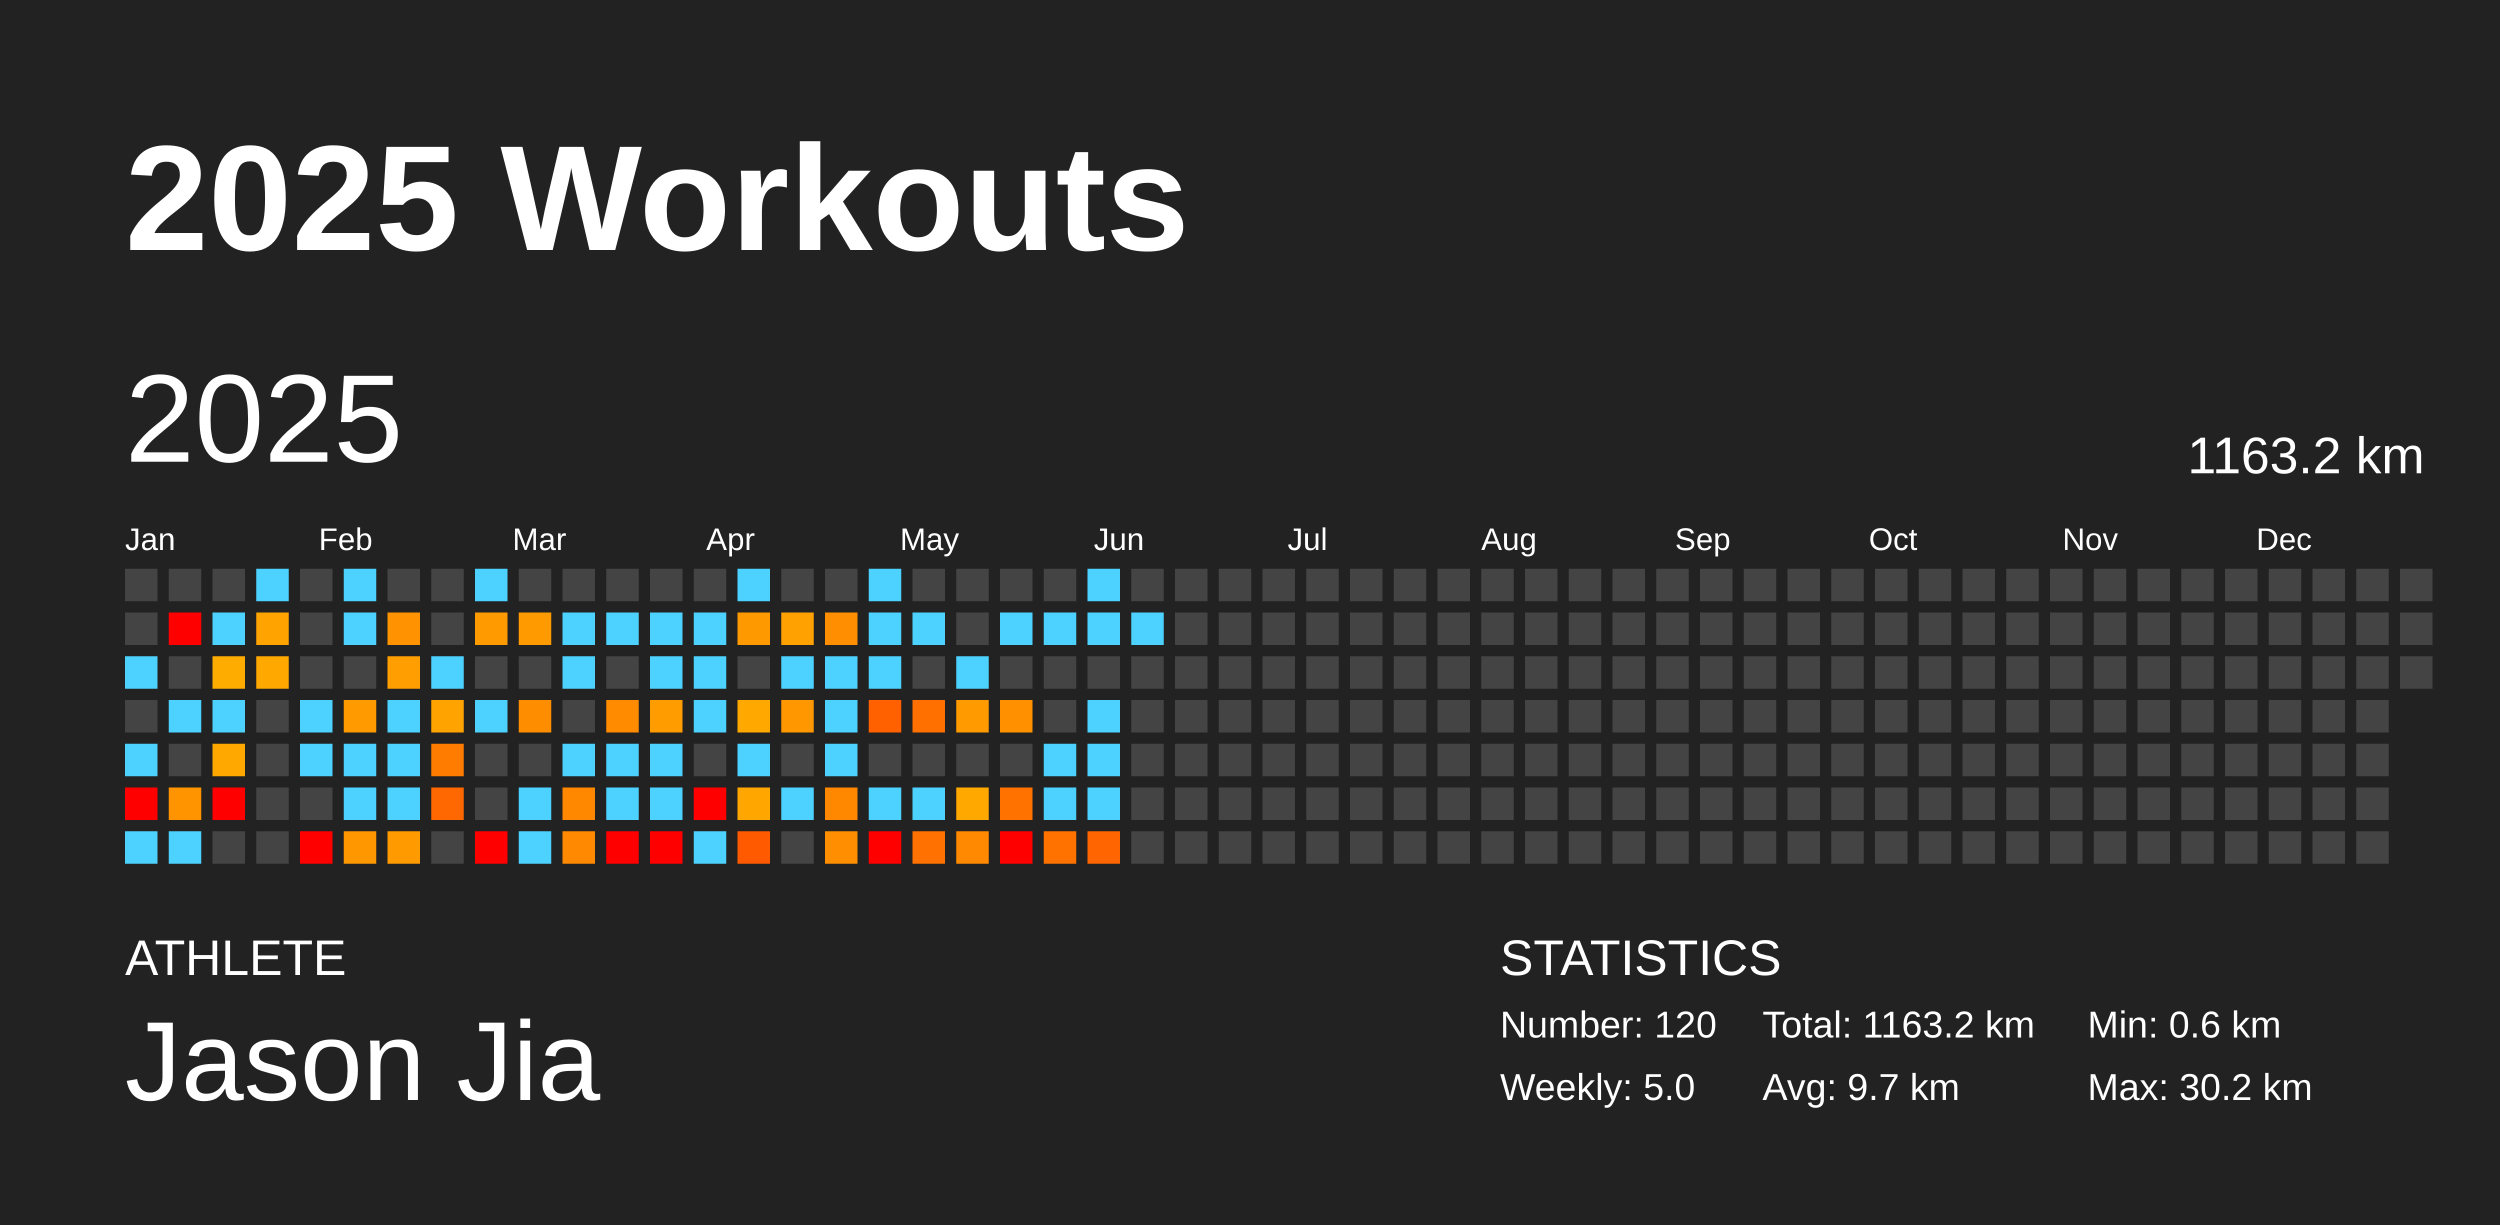
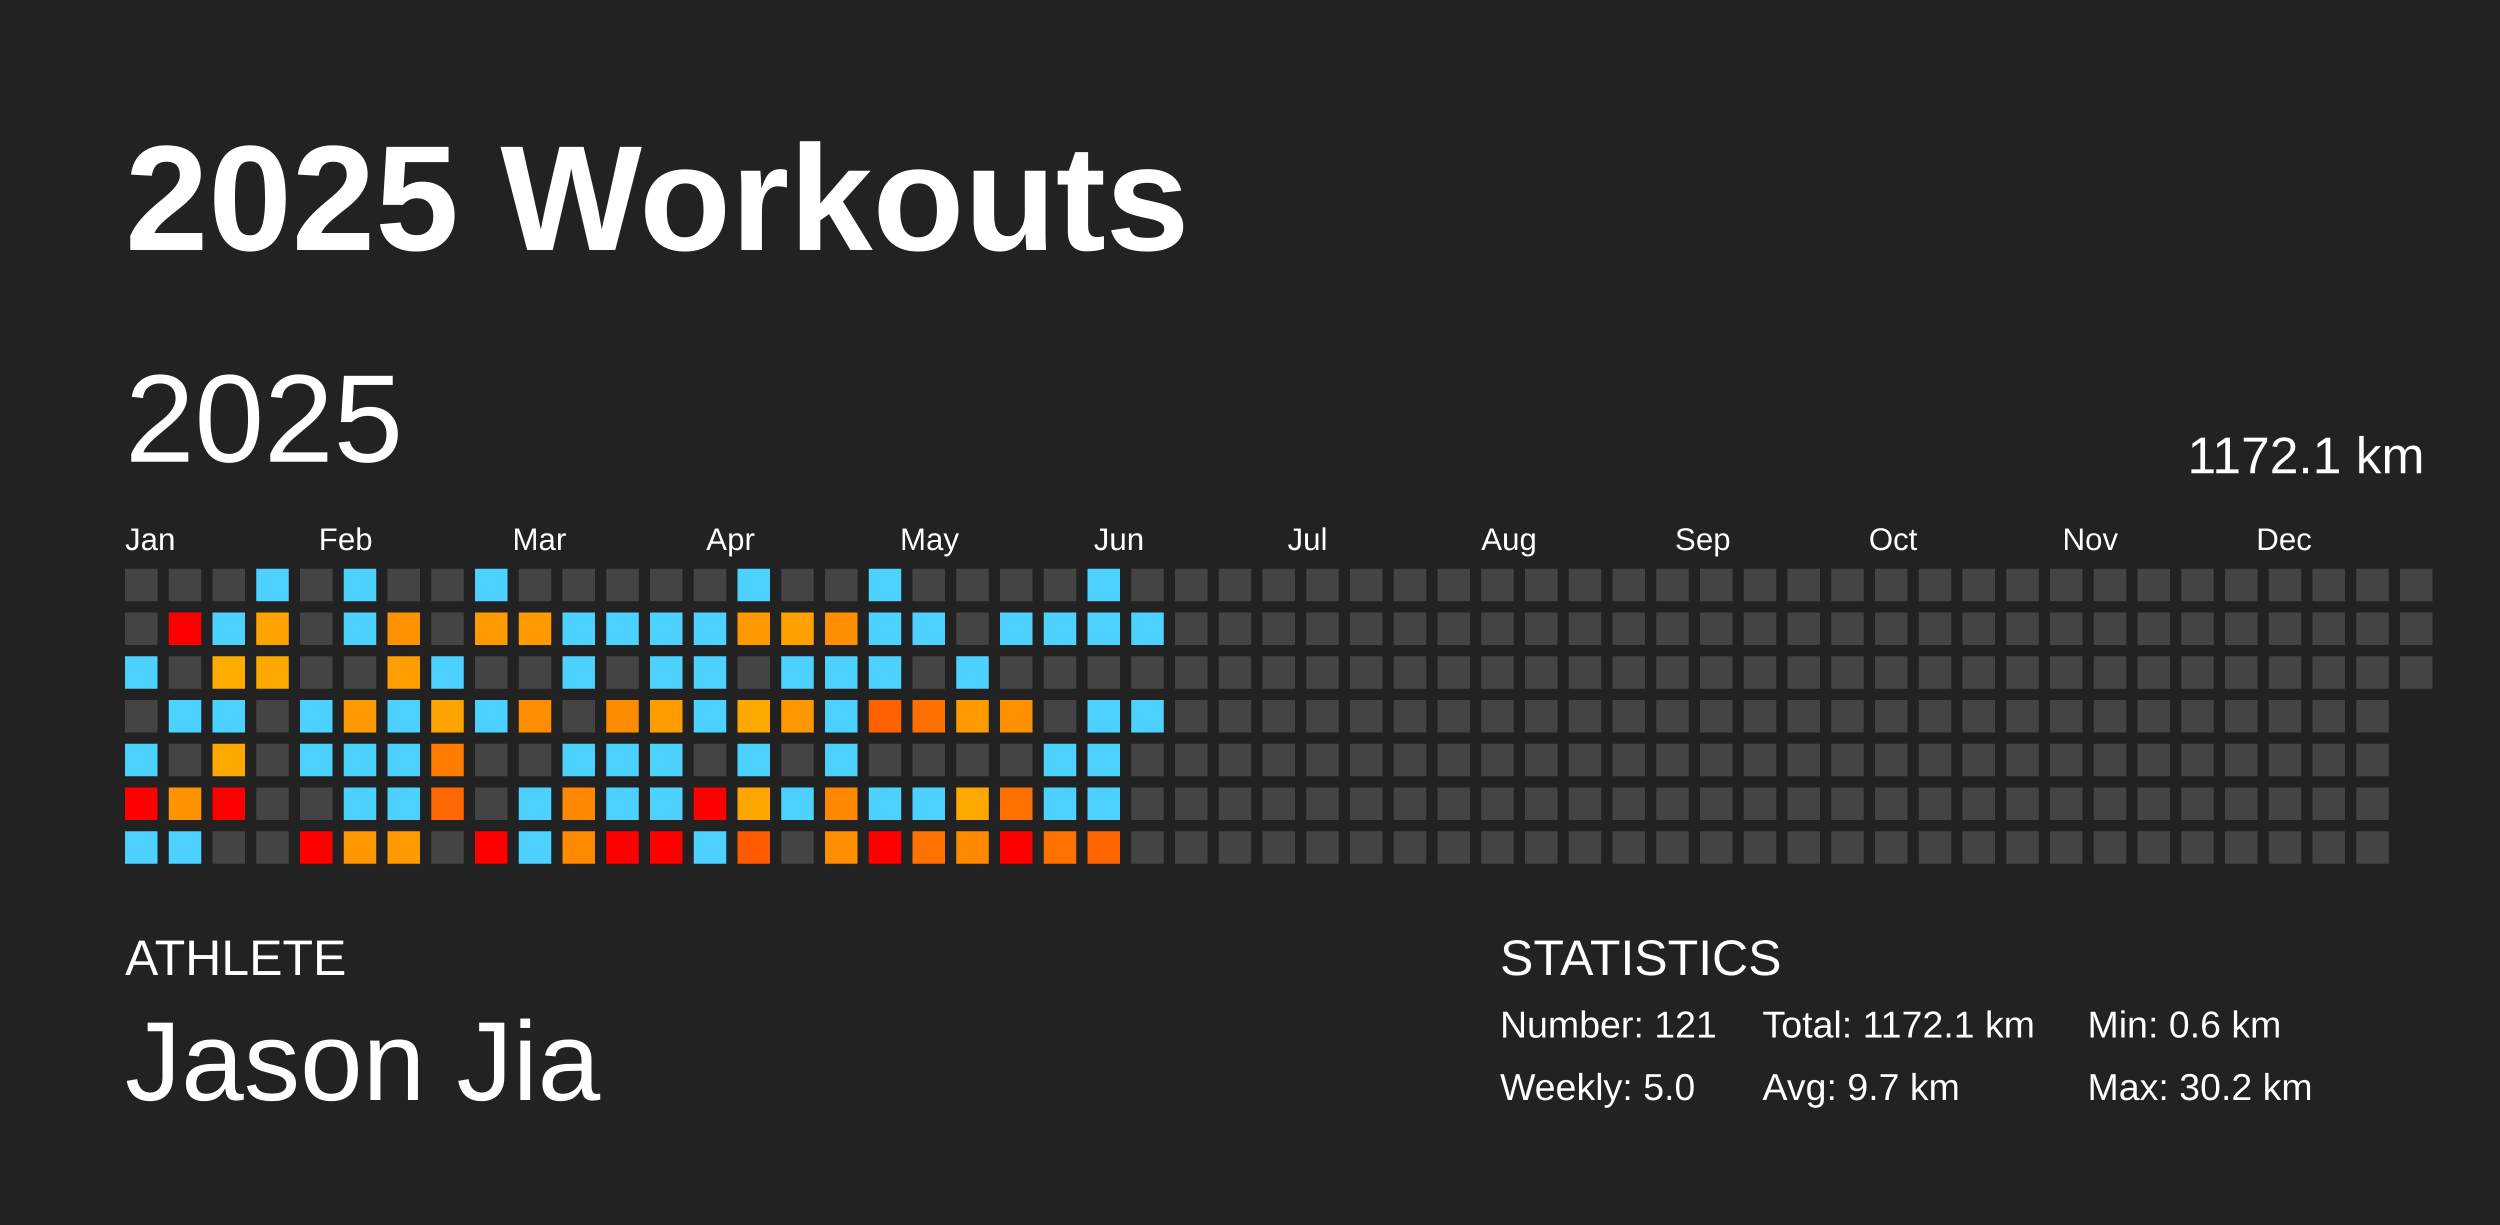
<svg xmlns="http://www.w3.org/2000/svg" baseProfile="full" height="98mm" version="1.1" viewBox="0,0,200,98" width="200mm">
  <defs />
  <rect fill="#222222" height="98" width="200" x="0" y="0" />
  <text fill="#FFFFFF" style="font-size:12px; font-family:Arial; font-weight:bold;" x="10" y="20">2025 Workouts</text>
  <text fill="#FFFFFF" style="font-size:4px; font-family:Arial" x="10" y="78">ATHLETE</text>
  <text fill="#FFFFFF" style="font-size:9px; font-family:Arial" x="10" y="88">Jason Jia</text>
  <text fill="#FFFFFF" style="font-size:4px; font-family:Arial" x="120" y="78">STATISTICS</text>
-   <text fill="#FFFFFF" style="font-size:3px; font-family:Arial" x="120" y="83">Number: 120</text>
+   <text fill="#FFFFFF" style="font-size:3px; font-family:Arial" x="120" y="83">Number: 121</text>
  <text fill="#FFFFFF" style="font-size:3px; font-family:Arial" x="120" y="88">Weekly: 5.0</text>
-   <text fill="#FFFFFF" style="font-size:3px; font-family:Arial" x="141" y="83">Total: 1163.2 km</text>
+   <text fill="#FFFFFF" style="font-size:3px; font-family:Arial" x="141" y="83">Total: 1172.1 km</text>
  <text fill="#FFFFFF" style="font-size:3px; font-family:Arial" x="141" y="88">Avg: 9.7 km</text>
  <text fill="#FFFFFF" style="font-size:3px; font-family:Arial" x="167" y="83">Min: 0.6 km</text>
  <text fill="#FFFFFF" style="font-size:3px; font-family:Arial" x="167" y="88">Max: 30.2 km</text>
  <text dominant-baseline="hanging" fill="#FFFFFF" style="font-size:10.0px; font-family:Arial;" x="10" y="30">2025</text>
-   <text dominant-baseline="hanging" fill="#FFFFFF" style="font-size:4.125px; font-family:Arial;" x="175" y="35">1163.2 km</text>
+   <text dominant-baseline="hanging" fill="#FFFFFF" style="font-size:4.125px; font-family:Arial;" x="175" y="35">1172.1 km</text>
  <text fill="#FFFFFF" style="font-size:2.5px; font-family:Arial" x="10.0" y="44">Jan</text>
  <text fill="#FFFFFF" style="font-size:2.5px; font-family:Arial" x="25.5" y="44">Feb</text>
  <text fill="#FFFFFF" style="font-size:2.5px; font-family:Arial" x="41.0" y="44">Mar</text>
  <text fill="#FFFFFF" style="font-size:2.5px; font-family:Arial" x="56.5" y="44">Apr</text>
  <text fill="#FFFFFF" style="font-size:2.5px; font-family:Arial" x="72.0" y="44">May</text>
  <text fill="#FFFFFF" style="font-size:2.5px; font-family:Arial" x="87.5" y="44">Jun</text>
  <text fill="#FFFFFF" style="font-size:2.5px; font-family:Arial" x="103.0" y="44">Jul</text>
  <text fill="#FFFFFF" style="font-size:2.5px; font-family:Arial" x="118.5" y="44">Aug</text>
  <text fill="#FFFFFF" style="font-size:2.5px; font-family:Arial" x="134.0" y="44">Sep</text>
  <text fill="#FFFFFF" style="font-size:2.5px; font-family:Arial" x="149.5" y="44">Oct</text>
  <text fill="#FFFFFF" style="font-size:2.5px; font-family:Arial" x="165.0" y="44">Nov</text>
  <text fill="#FFFFFF" style="font-size:2.5px; font-family:Arial" x="180.5" y="44">Dec</text>
  <rect fill="#444444" height="2.6" width="2.6" x="10.0" y="45.5" />
  <rect fill="#444444" height="2.6" width="2.6" x="10.0" y="49.0" />
  <rect fill="#4dd2ff" height="2.6" width="2.6" x="10.0" y="52.5" />
  <rect fill="#444444" height="2.6" width="2.6" x="10.0" y="56.0" />
  <rect fill="#4dd2ff" height="2.6" width="2.6" x="10.0" y="59.5" />
  <rect fill="red" height="2.6" width="2.6" x="10.0" y="63.0" />
  <rect fill="#4dd2ff" height="2.6" width="2.6" x="10.0" y="66.5" />
  <rect fill="#444444" height="2.6" width="2.6" x="13.5" y="45.5" />
  <rect fill="red" height="2.6" width="2.6" x="13.5" y="49.0" />
  <rect fill="#444444" height="2.6" width="2.6" x="13.5" y="52.5" />
  <rect fill="#4dd2ff" height="2.6" width="2.6" x="13.5" y="56.0" />
  <rect fill="#444444" height="2.6" width="2.6" x="13.5" y="59.5" />
  <rect fill="#ff9300" height="2.6" width="2.6" x="13.5" y="63.0" />
  <rect fill="#4dd2ff" height="2.6" width="2.6" x="13.5" y="66.5" />
  <rect fill="#444444" height="2.6" width="2.6" x="17.0" y="45.5" />
  <rect fill="#4dd2ff" height="2.6" width="2.6" x="17.0" y="49.0" />
  <rect fill="#ffac00" height="2.6" width="2.6" x="17.0" y="52.5" />
  <rect fill="#4dd2ff" height="2.6" width="2.6" x="17.0" y="56.0" />
  <rect fill="#ffa900" height="2.6" width="2.6" x="17.0" y="59.5" />
  <rect fill="red" height="2.6" width="2.6" x="17.0" y="63.0" />
  <rect fill="#444444" height="2.6" width="2.6" x="17.0" y="66.5" />
  <rect fill="#4dd2ff" height="2.6" width="2.6" x="20.5" y="45.5" />
  <rect fill="#ffa300" height="2.6" width="2.6" x="20.5" y="49.0" />
  <rect fill="#ffa800" height="2.6" width="2.6" x="20.5" y="52.5" />
  <rect fill="#444444" height="2.6" width="2.6" x="20.5" y="56.0" />
  <rect fill="#444444" height="2.6" width="2.6" x="20.5" y="59.5" />
  <rect fill="#444444" height="2.6" width="2.6" x="20.5" y="63.0" />
  <rect fill="#444444" height="2.6" width="2.6" x="20.5" y="66.5" />
  <rect fill="#444444" height="2.6" width="2.6" x="24.0" y="45.5" />
  <rect fill="#444444" height="2.6" width="2.6" x="24.0" y="49.0" />
  <rect fill="#444444" height="2.6" width="2.6" x="24.0" y="52.5" />
  <rect fill="#4dd2ff" height="2.6" width="2.6" x="24.0" y="56.0" />
  <rect fill="#4dd2ff" height="2.6" width="2.6" x="24.0" y="59.5" />
  <rect fill="#444444" height="2.6" width="2.6" x="24.0" y="63.0" />
  <rect fill="red" height="2.6" width="2.6" x="24.0" y="66.5" />
  <rect fill="#4dd2ff" height="2.6" width="2.6" x="27.5" y="45.5" />
  <rect fill="#4dd2ff" height="2.6" width="2.6" x="27.5" y="49.0" />
  <rect fill="#444444" height="2.6" width="2.6" x="27.5" y="52.5" />
  <rect fill="#ff9b00" height="2.6" width="2.6" x="27.5" y="56.0" />
  <rect fill="#4dd2ff" height="2.6" width="2.6" x="27.5" y="59.5" />
  <rect fill="#4dd2ff" height="2.6" width="2.6" x="27.5" y="63.0" />
  <rect fill="#ff9800" height="2.6" width="2.6" x="27.5" y="66.5" />
  <rect fill="#444444" height="2.6" width="2.6" x="31.0" y="45.5" />
  <rect fill="#ff9200" height="2.6" width="2.6" x="31.0" y="49.0" />
  <rect fill="#ff9e00" height="2.6" width="2.6" x="31.0" y="52.5" />
  <rect fill="#4dd2ff" height="2.6" width="2.6" x="31.0" y="56.0" />
  <rect fill="#4dd2ff" height="2.6" width="2.6" x="31.0" y="59.5" />
  <rect fill="#4dd2ff" height="2.6" width="2.6" x="31.0" y="63.0" />
  <rect fill="#ff9b00" height="2.6" width="2.6" x="31.0" y="66.5" />
  <rect fill="#444444" height="2.6" width="2.6" x="34.5" y="45.5" />
  <rect fill="#444444" height="2.6" width="2.6" x="34.5" y="49.0" />
  <rect fill="#4dd2ff" height="2.6" width="2.6" x="34.5" y="52.5" />
  <rect fill="#ffa300" height="2.6" width="2.6" x="34.5" y="56.0" />
  <rect fill="#ff7c00" height="2.6" width="2.6" x="34.5" y="59.5" />
  <rect fill="#ff6800" height="2.6" width="2.6" x="34.5" y="63.0" />
  <rect fill="#444444" height="2.6" width="2.6" x="34.5" y="66.5" />
  <rect fill="#4dd2ff" height="2.6" width="2.6" x="38.0" y="45.5" />
  <rect fill="#ff9a00" height="2.6" width="2.6" x="38.0" y="49.0" />
  <rect fill="#444444" height="2.6" width="2.6" x="38.0" y="52.5" />
  <rect fill="#4dd2ff" height="2.6" width="2.6" x="38.0" y="56.0" />
  <rect fill="#444444" height="2.6" width="2.6" x="38.0" y="59.5" />
  <rect fill="#444444" height="2.6" width="2.6" x="38.0" y="63.0" />
  <rect fill="red" height="2.6" width="2.6" x="38.0" y="66.5" />
  <rect fill="#444444" height="2.6" width="2.6" x="41.5" y="45.5" />
  <rect fill="#ff9b00" height="2.6" width="2.6" x="41.5" y="49.0" />
  <rect fill="#444444" height="2.6" width="2.6" x="41.5" y="52.5" />
  <rect fill="#ff8d00" height="2.6" width="2.6" x="41.5" y="56.0" />
  <rect fill="#444444" height="2.6" width="2.6" x="41.5" y="59.5" />
  <rect fill="#4dd2ff" height="2.6" width="2.6" x="41.5" y="63.0" />
  <rect fill="#4dd2ff" height="2.6" width="2.6" x="41.5" y="66.5" />
  <rect fill="#444444" height="2.6" width="2.6" x="45.0" y="45.5" />
  <rect fill="#4dd2ff" height="2.6" width="2.6" x="45.0" y="49.0" />
  <rect fill="#4dd2ff" height="2.6" width="2.6" x="45.0" y="52.5" />
  <rect fill="#444444" height="2.6" width="2.6" x="45.0" y="56.0" />
  <rect fill="#4dd2ff" height="2.6" width="2.6" x="45.0" y="59.5" />
  <rect fill="#ff8800" height="2.6" width="2.6" x="45.0" y="63.0" />
  <rect fill="#ff8900" height="2.6" width="2.6" x="45.0" y="66.5" />
  <rect fill="#444444" height="2.6" width="2.6" x="48.5" y="45.5" />
  <rect fill="#4dd2ff" height="2.6" width="2.6" x="48.5" y="49.0" />
  <rect fill="#444444" height="2.6" width="2.6" x="48.5" y="52.5" />
  <rect fill="#ff8c00" height="2.6" width="2.6" x="48.5" y="56.0" />
  <rect fill="#4dd2ff" height="2.6" width="2.6" x="48.5" y="59.5" />
  <rect fill="#4dd2ff" height="2.6" width="2.6" x="48.5" y="63.0" />
  <rect fill="red" height="2.6" width="2.6" x="48.5" y="66.5" />
  <rect fill="#444444" height="2.6" width="2.6" x="52.0" y="45.5" />
  <rect fill="#4dd2ff" height="2.6" width="2.6" x="52.0" y="49.0" />
  <rect fill="#4dd2ff" height="2.6" width="2.6" x="52.0" y="52.5" />
  <rect fill="#ff9c00" height="2.6" width="2.6" x="52.0" y="56.0" />
  <rect fill="#4dd2ff" height="2.6" width="2.6" x="52.0" y="59.5" />
  <rect fill="#4dd2ff" height="2.6" width="2.6" x="52.0" y="63.0" />
  <rect fill="red" height="2.6" width="2.6" x="52.0" y="66.5" />
  <rect fill="#444444" height="2.6" width="2.6" x="55.5" y="45.5" />
  <rect fill="#4dd2ff" height="2.6" width="2.6" x="55.5" y="49.0" />
  <rect fill="#4dd2ff" height="2.6" width="2.6" x="55.5" y="52.5" />
  <rect fill="#4dd2ff" height="2.6" width="2.6" x="55.5" y="56.0" />
  <rect fill="#444444" height="2.6" width="2.6" x="55.5" y="59.5" />
  <rect fill="red" height="2.6" width="2.6" x="55.5" y="63.0" />
  <rect fill="#4dd2ff" height="2.6" width="2.6" x="55.5" y="66.5" />
  <rect fill="#4dd2ff" height="2.6" width="2.6" x="59.0" y="45.5" />
  <rect fill="#ff9900" height="2.6" width="2.6" x="59.0" y="49.0" />
  <rect fill="#444444" height="2.6" width="2.6" x="59.0" y="52.5" />
  <rect fill="#ffa900" height="2.6" width="2.6" x="59.0" y="56.0" />
  <rect fill="#4dd2ff" height="2.6" width="2.6" x="59.0" y="59.5" />
  <rect fill="#ffa700" height="2.6" width="2.6" x="59.0" y="63.0" />
  <rect fill="#ff5a00" height="2.6" width="2.6" x="59.0" y="66.5" />
  <rect fill="#444444" height="2.6" width="2.6" x="62.5" y="45.5" />
  <rect fill="#ffa100" height="2.6" width="2.6" x="62.5" y="49.0" />
  <rect fill="#4dd2ff" height="2.6" width="2.6" x="62.5" y="52.5" />
  <rect fill="#ff9700" height="2.6" width="2.6" x="62.5" y="56.0" />
  <rect fill="#444444" height="2.6" width="2.6" x="62.5" y="59.5" />
  <rect fill="#4dd2ff" height="2.6" width="2.6" x="62.5" y="63.0" />
  <rect fill="#444444" height="2.6" width="2.6" x="62.5" y="66.5" />
  <rect fill="#444444" height="2.6" width="2.6" x="66.0" y="45.5" />
  <rect fill="#ff8e00" height="2.6" width="2.6" x="66.0" y="49.0" />
  <rect fill="#4dd2ff" height="2.6" width="2.6" x="66.0" y="52.5" />
  <rect fill="#4dd2ff" height="2.6" width="2.6" x="66.0" y="56.0" />
  <rect fill="#4dd2ff" height="2.6" width="2.6" x="66.0" y="59.5" />
  <rect fill="#ff8800" height="2.6" width="2.6" x="66.0" y="63.0" />
  <rect fill="#ff8e00" height="2.6" width="2.6" x="66.0" y="66.5" />
  <rect fill="#4dd2ff" height="2.6" width="2.6" x="69.5" y="45.5" />
  <rect fill="#4dd2ff" height="2.6" width="2.6" x="69.5" y="49.0" />
  <rect fill="#4dd2ff" height="2.6" width="2.6" x="69.5" y="52.5" />
  <rect fill="#ff6100" height="2.6" width="2.6" x="69.5" y="56.0" />
  <rect fill="#444444" height="2.6" width="2.6" x="69.5" y="59.5" />
  <rect fill="#4dd2ff" height="2.6" width="2.6" x="69.5" y="63.0" />
  <rect fill="red" height="2.6" width="2.6" x="69.5" y="66.5" />
  <rect fill="#444444" height="2.6" width="2.6" x="73.0" y="45.5" />
  <rect fill="#4dd2ff" height="2.6" width="2.6" x="73.0" y="49.0" />
  <rect fill="#444444" height="2.6" width="2.6" x="73.0" y="52.5" />
  <rect fill="#ff7000" height="2.6" width="2.6" x="73.0" y="56.0" />
  <rect fill="#444444" height="2.6" width="2.6" x="73.0" y="59.5" />
  <rect fill="#4dd2ff" height="2.6" width="2.6" x="73.0" y="63.0" />
  <rect fill="#ff7100" height="2.6" width="2.6" x="73.0" y="66.5" />
  <rect fill="#444444" height="2.6" width="2.6" x="76.5" y="45.5" />
  <rect fill="#444444" height="2.6" width="2.6" x="76.5" y="49.0" />
  <rect fill="#4dd2ff" height="2.6" width="2.6" x="76.5" y="52.5" />
  <rect fill="#ff9a00" height="2.6" width="2.6" x="76.5" y="56.0" />
  <rect fill="#444444" height="2.6" width="2.6" x="76.5" y="59.5" />
  <rect fill="#ffa800" height="2.6" width="2.6" x="76.5" y="63.0" />
  <rect fill="#ff8900" height="2.6" width="2.6" x="76.5" y="66.5" />
  <rect fill="#444444" height="2.6" width="2.6" x="80.0" y="45.5" />
  <rect fill="#4dd2ff" height="2.6" width="2.6" x="80.0" y="49.0" />
  <rect fill="#444444" height="2.6" width="2.6" x="80.0" y="52.5" />
  <rect fill="#ff9100" height="2.6" width="2.6" x="80.0" y="56.0" />
  <rect fill="#444444" height="2.6" width="2.6" x="80.0" y="59.5" />
  <rect fill="#ff7200" height="2.6" width="2.6" x="80.0" y="63.0" />
  <rect fill="red" height="2.6" width="2.6" x="80.0" y="66.5" />
  <rect fill="#444444" height="2.6" width="2.6" x="83.5" y="45.5" />
  <rect fill="#4dd2ff" height="2.6" width="2.6" x="83.5" y="49.0" />
  <rect fill="#444444" height="2.6" width="2.6" x="83.5" y="52.5" />
  <rect fill="#444444" height="2.6" width="2.6" x="83.5" y="56.0" />
  <rect fill="#4dd2ff" height="2.6" width="2.6" x="83.5" y="59.5" />
  <rect fill="#4dd2ff" height="2.6" width="2.6" x="83.5" y="63.0" />
  <rect fill="#ff7200" height="2.6" width="2.6" x="83.5" y="66.5" />
  <rect fill="#4dd2ff" height="2.6" width="2.6" x="87.0" y="45.5" />
  <rect fill="#4dd2ff" height="2.6" width="2.6" x="87.0" y="49.0" />
  <rect fill="#444444" height="2.6" width="2.6" x="87.0" y="52.5" />
  <rect fill="#4dd2ff" height="2.6" width="2.6" x="87.0" y="56.0" />
  <rect fill="#4dd2ff" height="2.6" width="2.6" x="87.0" y="59.5" />
  <rect fill="#4dd2ff" height="2.6" width="2.6" x="87.0" y="63.0" />
  <rect fill="#ff6500" height="2.6" width="2.6" x="87.0" y="66.5" />
  <rect fill="#444444" height="2.6" width="2.6" x="90.5" y="45.5" />
  <rect fill="#4dd2ff" height="2.6" width="2.6" x="90.5" y="49.0" />
  <rect fill="#444444" height="2.6" width="2.6" x="90.5" y="52.5" />
-   <rect fill="#444444" height="2.6" width="2.6" x="90.5" y="56.0" />
+   <rect fill="#4dd2ff" height="2.6" width="2.6" x="90.5" y="56.0" />
  <rect fill="#444444" height="2.6" width="2.6" x="90.5" y="59.5" />
  <rect fill="#444444" height="2.6" width="2.6" x="90.5" y="63.0" />
  <rect fill="#444444" height="2.6" width="2.6" x="90.5" y="66.5" />
  <rect fill="#444444" height="2.6" width="2.6" x="94.0" y="45.5" />
  <rect fill="#444444" height="2.6" width="2.6" x="94.0" y="49.0" />
  <rect fill="#444444" height="2.6" width="2.6" x="94.0" y="52.5" />
  <rect fill="#444444" height="2.6" width="2.6" x="94.0" y="56.0" />
  <rect fill="#444444" height="2.6" width="2.6" x="94.0" y="59.5" />
  <rect fill="#444444" height="2.6" width="2.6" x="94.0" y="63.0" />
  <rect fill="#444444" height="2.6" width="2.6" x="94.0" y="66.5" />
  <rect fill="#444444" height="2.6" width="2.6" x="97.5" y="45.5" />
  <rect fill="#444444" height="2.6" width="2.6" x="97.5" y="49.0" />
  <rect fill="#444444" height="2.6" width="2.6" x="97.5" y="52.5" />
  <rect fill="#444444" height="2.6" width="2.6" x="97.5" y="56.0" />
  <rect fill="#444444" height="2.6" width="2.6" x="97.5" y="59.5" />
  <rect fill="#444444" height="2.6" width="2.6" x="97.5" y="63.0" />
  <rect fill="#444444" height="2.6" width="2.6" x="97.5" y="66.5" />
  <rect fill="#444444" height="2.6" width="2.6" x="101.0" y="45.5" />
  <rect fill="#444444" height="2.6" width="2.6" x="101.0" y="49.0" />
  <rect fill="#444444" height="2.6" width="2.6" x="101.0" y="52.5" />
  <rect fill="#444444" height="2.6" width="2.6" x="101.0" y="56.0" />
  <rect fill="#444444" height="2.6" width="2.6" x="101.0" y="59.5" />
  <rect fill="#444444" height="2.6" width="2.6" x="101.0" y="63.0" />
  <rect fill="#444444" height="2.6" width="2.6" x="101.0" y="66.5" />
  <rect fill="#444444" height="2.6" width="2.6" x="104.5" y="45.5" />
  <rect fill="#444444" height="2.6" width="2.6" x="104.5" y="49.0" />
  <rect fill="#444444" height="2.6" width="2.6" x="104.5" y="52.5" />
  <rect fill="#444444" height="2.6" width="2.6" x="104.5" y="56.0" />
  <rect fill="#444444" height="2.6" width="2.6" x="104.5" y="59.5" />
  <rect fill="#444444" height="2.6" width="2.6" x="104.5" y="63.0" />
  <rect fill="#444444" height="2.6" width="2.6" x="104.5" y="66.5" />
  <rect fill="#444444" height="2.6" width="2.6" x="108.0" y="45.5" />
  <rect fill="#444444" height="2.6" width="2.6" x="108.0" y="49.0" />
  <rect fill="#444444" height="2.6" width="2.6" x="108.0" y="52.5" />
  <rect fill="#444444" height="2.6" width="2.6" x="108.0" y="56.0" />
  <rect fill="#444444" height="2.6" width="2.6" x="108.0" y="59.5" />
  <rect fill="#444444" height="2.6" width="2.6" x="108.0" y="63.0" />
  <rect fill="#444444" height="2.6" width="2.6" x="108.0" y="66.5" />
  <rect fill="#444444" height="2.6" width="2.6" x="111.5" y="45.5" />
  <rect fill="#444444" height="2.6" width="2.6" x="111.5" y="49.0" />
  <rect fill="#444444" height="2.6" width="2.6" x="111.5" y="52.5" />
  <rect fill="#444444" height="2.6" width="2.6" x="111.5" y="56.0" />
  <rect fill="#444444" height="2.6" width="2.6" x="111.5" y="59.5" />
  <rect fill="#444444" height="2.6" width="2.6" x="111.5" y="63.0" />
  <rect fill="#444444" height="2.6" width="2.6" x="111.5" y="66.5" />
  <rect fill="#444444" height="2.6" width="2.6" x="115.0" y="45.5" />
  <rect fill="#444444" height="2.6" width="2.6" x="115.0" y="49.0" />
  <rect fill="#444444" height="2.6" width="2.6" x="115.0" y="52.5" />
  <rect fill="#444444" height="2.6" width="2.6" x="115.0" y="56.0" />
  <rect fill="#444444" height="2.6" width="2.6" x="115.0" y="59.5" />
  <rect fill="#444444" height="2.6" width="2.6" x="115.0" y="63.0" />
  <rect fill="#444444" height="2.6" width="2.6" x="115.0" y="66.5" />
  <rect fill="#444444" height="2.6" width="2.6" x="118.5" y="45.5" />
  <rect fill="#444444" height="2.6" width="2.6" x="118.5" y="49.0" />
  <rect fill="#444444" height="2.6" width="2.6" x="118.5" y="52.5" />
  <rect fill="#444444" height="2.6" width="2.6" x="118.5" y="56.0" />
  <rect fill="#444444" height="2.6" width="2.6" x="118.5" y="59.5" />
  <rect fill="#444444" height="2.6" width="2.6" x="118.5" y="63.0" />
  <rect fill="#444444" height="2.6" width="2.6" x="118.5" y="66.5" />
  <rect fill="#444444" height="2.6" width="2.6" x="122.0" y="45.5" />
  <rect fill="#444444" height="2.6" width="2.6" x="122.0" y="49.0" />
  <rect fill="#444444" height="2.6" width="2.6" x="122.0" y="52.5" />
  <rect fill="#444444" height="2.6" width="2.6" x="122.0" y="56.0" />
  <rect fill="#444444" height="2.6" width="2.6" x="122.0" y="59.5" />
  <rect fill="#444444" height="2.6" width="2.6" x="122.0" y="63.0" />
  <rect fill="#444444" height="2.6" width="2.6" x="122.0" y="66.5" />
  <rect fill="#444444" height="2.6" width="2.6" x="125.5" y="45.5" />
  <rect fill="#444444" height="2.6" width="2.6" x="125.5" y="49.0" />
  <rect fill="#444444" height="2.6" width="2.6" x="125.5" y="52.5" />
  <rect fill="#444444" height="2.6" width="2.6" x="125.5" y="56.0" />
  <rect fill="#444444" height="2.6" width="2.6" x="125.5" y="59.5" />
  <rect fill="#444444" height="2.6" width="2.6" x="125.5" y="63.0" />
  <rect fill="#444444" height="2.6" width="2.6" x="125.5" y="66.5" />
  <rect fill="#444444" height="2.6" width="2.6" x="129.0" y="45.5" />
  <rect fill="#444444" height="2.6" width="2.6" x="129.0" y="49.0" />
  <rect fill="#444444" height="2.6" width="2.6" x="129.0" y="52.5" />
  <rect fill="#444444" height="2.6" width="2.6" x="129.0" y="56.0" />
  <rect fill="#444444" height="2.6" width="2.6" x="129.0" y="59.5" />
  <rect fill="#444444" height="2.6" width="2.6" x="129.0" y="63.0" />
  <rect fill="#444444" height="2.6" width="2.6" x="129.0" y="66.5" />
  <rect fill="#444444" height="2.6" width="2.6" x="132.5" y="45.5" />
  <rect fill="#444444" height="2.6" width="2.6" x="132.5" y="49.0" />
  <rect fill="#444444" height="2.6" width="2.6" x="132.5" y="52.5" />
  <rect fill="#444444" height="2.6" width="2.6" x="132.5" y="56.0" />
  <rect fill="#444444" height="2.6" width="2.6" x="132.5" y="59.5" />
  <rect fill="#444444" height="2.6" width="2.6" x="132.5" y="63.0" />
  <rect fill="#444444" height="2.6" width="2.6" x="132.5" y="66.5" />
  <rect fill="#444444" height="2.6" width="2.6" x="136.0" y="45.5" />
  <rect fill="#444444" height="2.6" width="2.6" x="136.0" y="49.0" />
  <rect fill="#444444" height="2.6" width="2.6" x="136.0" y="52.5" />
  <rect fill="#444444" height="2.6" width="2.6" x="136.0" y="56.0" />
  <rect fill="#444444" height="2.6" width="2.6" x="136.0" y="59.5" />
  <rect fill="#444444" height="2.6" width="2.6" x="136.0" y="63.0" />
  <rect fill="#444444" height="2.6" width="2.6" x="136.0" y="66.5" />
  <rect fill="#444444" height="2.6" width="2.6" x="139.5" y="45.5" />
  <rect fill="#444444" height="2.6" width="2.6" x="139.5" y="49.0" />
  <rect fill="#444444" height="2.6" width="2.6" x="139.5" y="52.5" />
  <rect fill="#444444" height="2.6" width="2.6" x="139.5" y="56.0" />
  <rect fill="#444444" height="2.6" width="2.6" x="139.5" y="59.5" />
  <rect fill="#444444" height="2.6" width="2.6" x="139.5" y="63.0" />
  <rect fill="#444444" height="2.6" width="2.6" x="139.5" y="66.5" />
  <rect fill="#444444" height="2.6" width="2.6" x="143.0" y="45.5" />
  <rect fill="#444444" height="2.6" width="2.6" x="143.0" y="49.0" />
  <rect fill="#444444" height="2.6" width="2.6" x="143.0" y="52.5" />
  <rect fill="#444444" height="2.6" width="2.6" x="143.0" y="56.0" />
  <rect fill="#444444" height="2.6" width="2.6" x="143.0" y="59.5" />
  <rect fill="#444444" height="2.6" width="2.6" x="143.0" y="63.0" />
  <rect fill="#444444" height="2.6" width="2.6" x="143.0" y="66.5" />
  <rect fill="#444444" height="2.6" width="2.6" x="146.5" y="45.5" />
  <rect fill="#444444" height="2.6" width="2.6" x="146.5" y="49.0" />
  <rect fill="#444444" height="2.6" width="2.6" x="146.5" y="52.5" />
  <rect fill="#444444" height="2.6" width="2.6" x="146.5" y="56.0" />
  <rect fill="#444444" height="2.6" width="2.6" x="146.5" y="59.5" />
  <rect fill="#444444" height="2.6" width="2.6" x="146.5" y="63.0" />
  <rect fill="#444444" height="2.6" width="2.6" x="146.5" y="66.5" />
  <rect fill="#444444" height="2.6" width="2.6" x="150.0" y="45.5" />
  <rect fill="#444444" height="2.6" width="2.6" x="150.0" y="49.0" />
  <rect fill="#444444" height="2.6" width="2.6" x="150.0" y="52.5" />
  <rect fill="#444444" height="2.6" width="2.6" x="150.0" y="56.0" />
  <rect fill="#444444" height="2.6" width="2.6" x="150.0" y="59.5" />
  <rect fill="#444444" height="2.6" width="2.6" x="150.0" y="63.0" />
  <rect fill="#444444" height="2.6" width="2.6" x="150.0" y="66.5" />
  <rect fill="#444444" height="2.6" width="2.6" x="153.5" y="45.5" />
  <rect fill="#444444" height="2.6" width="2.6" x="153.5" y="49.0" />
  <rect fill="#444444" height="2.6" width="2.6" x="153.5" y="52.5" />
  <rect fill="#444444" height="2.6" width="2.6" x="153.5" y="56.0" />
  <rect fill="#444444" height="2.6" width="2.6" x="153.5" y="59.5" />
  <rect fill="#444444" height="2.6" width="2.6" x="153.5" y="63.0" />
  <rect fill="#444444" height="2.6" width="2.6" x="153.5" y="66.5" />
  <rect fill="#444444" height="2.6" width="2.6" x="157.0" y="45.5" />
  <rect fill="#444444" height="2.6" width="2.6" x="157.0" y="49.0" />
  <rect fill="#444444" height="2.6" width="2.6" x="157.0" y="52.5" />
  <rect fill="#444444" height="2.6" width="2.6" x="157.0" y="56.0" />
  <rect fill="#444444" height="2.6" width="2.6" x="157.0" y="59.5" />
  <rect fill="#444444" height="2.6" width="2.6" x="157.0" y="63.0" />
  <rect fill="#444444" height="2.6" width="2.6" x="157.0" y="66.5" />
  <rect fill="#444444" height="2.6" width="2.6" x="160.5" y="45.5" />
  <rect fill="#444444" height="2.6" width="2.6" x="160.5" y="49.0" />
  <rect fill="#444444" height="2.6" width="2.6" x="160.5" y="52.5" />
  <rect fill="#444444" height="2.6" width="2.6" x="160.5" y="56.0" />
  <rect fill="#444444" height="2.6" width="2.6" x="160.5" y="59.5" />
  <rect fill="#444444" height="2.6" width="2.6" x="160.5" y="63.0" />
  <rect fill="#444444" height="2.6" width="2.6" x="160.5" y="66.5" />
  <rect fill="#444444" height="2.6" width="2.6" x="164.0" y="45.5" />
  <rect fill="#444444" height="2.6" width="2.6" x="164.0" y="49.0" />
  <rect fill="#444444" height="2.6" width="2.6" x="164.0" y="52.5" />
  <rect fill="#444444" height="2.6" width="2.6" x="164.0" y="56.0" />
  <rect fill="#444444" height="2.6" width="2.6" x="164.0" y="59.5" />
  <rect fill="#444444" height="2.6" width="2.6" x="164.0" y="63.0" />
  <rect fill="#444444" height="2.6" width="2.6" x="164.0" y="66.5" />
  <rect fill="#444444" height="2.6" width="2.6" x="167.5" y="45.5" />
  <rect fill="#444444" height="2.6" width="2.6" x="167.5" y="49.0" />
  <rect fill="#444444" height="2.6" width="2.6" x="167.5" y="52.5" />
  <rect fill="#444444" height="2.6" width="2.6" x="167.5" y="56.0" />
  <rect fill="#444444" height="2.6" width="2.6" x="167.5" y="59.5" />
  <rect fill="#444444" height="2.6" width="2.6" x="167.5" y="63.0" />
  <rect fill="#444444" height="2.6" width="2.6" x="167.5" y="66.5" />
  <rect fill="#444444" height="2.6" width="2.6" x="171.0" y="45.5" />
  <rect fill="#444444" height="2.6" width="2.6" x="171.0" y="49.0" />
  <rect fill="#444444" height="2.6" width="2.6" x="171.0" y="52.5" />
  <rect fill="#444444" height="2.6" width="2.6" x="171.0" y="56.0" />
  <rect fill="#444444" height="2.6" width="2.6" x="171.0" y="59.5" />
  <rect fill="#444444" height="2.6" width="2.6" x="171.0" y="63.0" />
  <rect fill="#444444" height="2.6" width="2.6" x="171.0" y="66.5" />
  <rect fill="#444444" height="2.6" width="2.6" x="174.5" y="45.5" />
  <rect fill="#444444" height="2.6" width="2.6" x="174.5" y="49.0" />
  <rect fill="#444444" height="2.6" width="2.6" x="174.5" y="52.5" />
  <rect fill="#444444" height="2.6" width="2.6" x="174.5" y="56.0" />
  <rect fill="#444444" height="2.6" width="2.6" x="174.5" y="59.5" />
  <rect fill="#444444" height="2.6" width="2.6" x="174.5" y="63.0" />
  <rect fill="#444444" height="2.6" width="2.6" x="174.5" y="66.5" />
  <rect fill="#444444" height="2.6" width="2.6" x="178.0" y="45.5" />
  <rect fill="#444444" height="2.6" width="2.6" x="178.0" y="49.0" />
  <rect fill="#444444" height="2.6" width="2.6" x="178.0" y="52.5" />
  <rect fill="#444444" height="2.6" width="2.6" x="178.0" y="56.0" />
  <rect fill="#444444" height="2.6" width="2.6" x="178.0" y="59.5" />
  <rect fill="#444444" height="2.6" width="2.6" x="178.0" y="63.0" />
  <rect fill="#444444" height="2.6" width="2.6" x="178.0" y="66.5" />
  <rect fill="#444444" height="2.6" width="2.6" x="181.5" y="45.5" />
  <rect fill="#444444" height="2.6" width="2.6" x="181.5" y="49.0" />
  <rect fill="#444444" height="2.6" width="2.6" x="181.5" y="52.5" />
  <rect fill="#444444" height="2.6" width="2.6" x="181.5" y="56.0" />
  <rect fill="#444444" height="2.6" width="2.6" x="181.5" y="59.5" />
  <rect fill="#444444" height="2.6" width="2.6" x="181.5" y="63.0" />
  <rect fill="#444444" height="2.6" width="2.6" x="181.5" y="66.5" />
  <rect fill="#444444" height="2.6" width="2.6" x="185.0" y="45.5" />
  <rect fill="#444444" height="2.6" width="2.6" x="185.0" y="49.0" />
  <rect fill="#444444" height="2.6" width="2.6" x="185.0" y="52.5" />
  <rect fill="#444444" height="2.6" width="2.6" x="185.0" y="56.0" />
  <rect fill="#444444" height="2.6" width="2.6" x="185.0" y="59.5" />
  <rect fill="#444444" height="2.6" width="2.6" x="185.0" y="63.0" />
  <rect fill="#444444" height="2.6" width="2.6" x="185.0" y="66.5" />
  <rect fill="#444444" height="2.6" width="2.6" x="188.5" y="45.5" />
  <rect fill="#444444" height="2.6" width="2.6" x="188.5" y="49.0" />
  <rect fill="#444444" height="2.6" width="2.6" x="188.5" y="52.5" />
  <rect fill="#444444" height="2.6" width="2.6" x="188.5" y="56.0" />
  <rect fill="#444444" height="2.6" width="2.6" x="188.5" y="59.5" />
  <rect fill="#444444" height="2.6" width="2.6" x="188.5" y="63.0" />
  <rect fill="#444444" height="2.6" width="2.6" x="188.5" y="66.5" />
  <rect fill="#444444" height="2.6" width="2.6" x="192.0" y="45.5" />
  <rect fill="#444444" height="2.6" width="2.6" x="192.0" y="49.0" />
  <rect fill="#444444" height="2.6" width="2.6" x="192.0" y="52.5" />
</svg>
